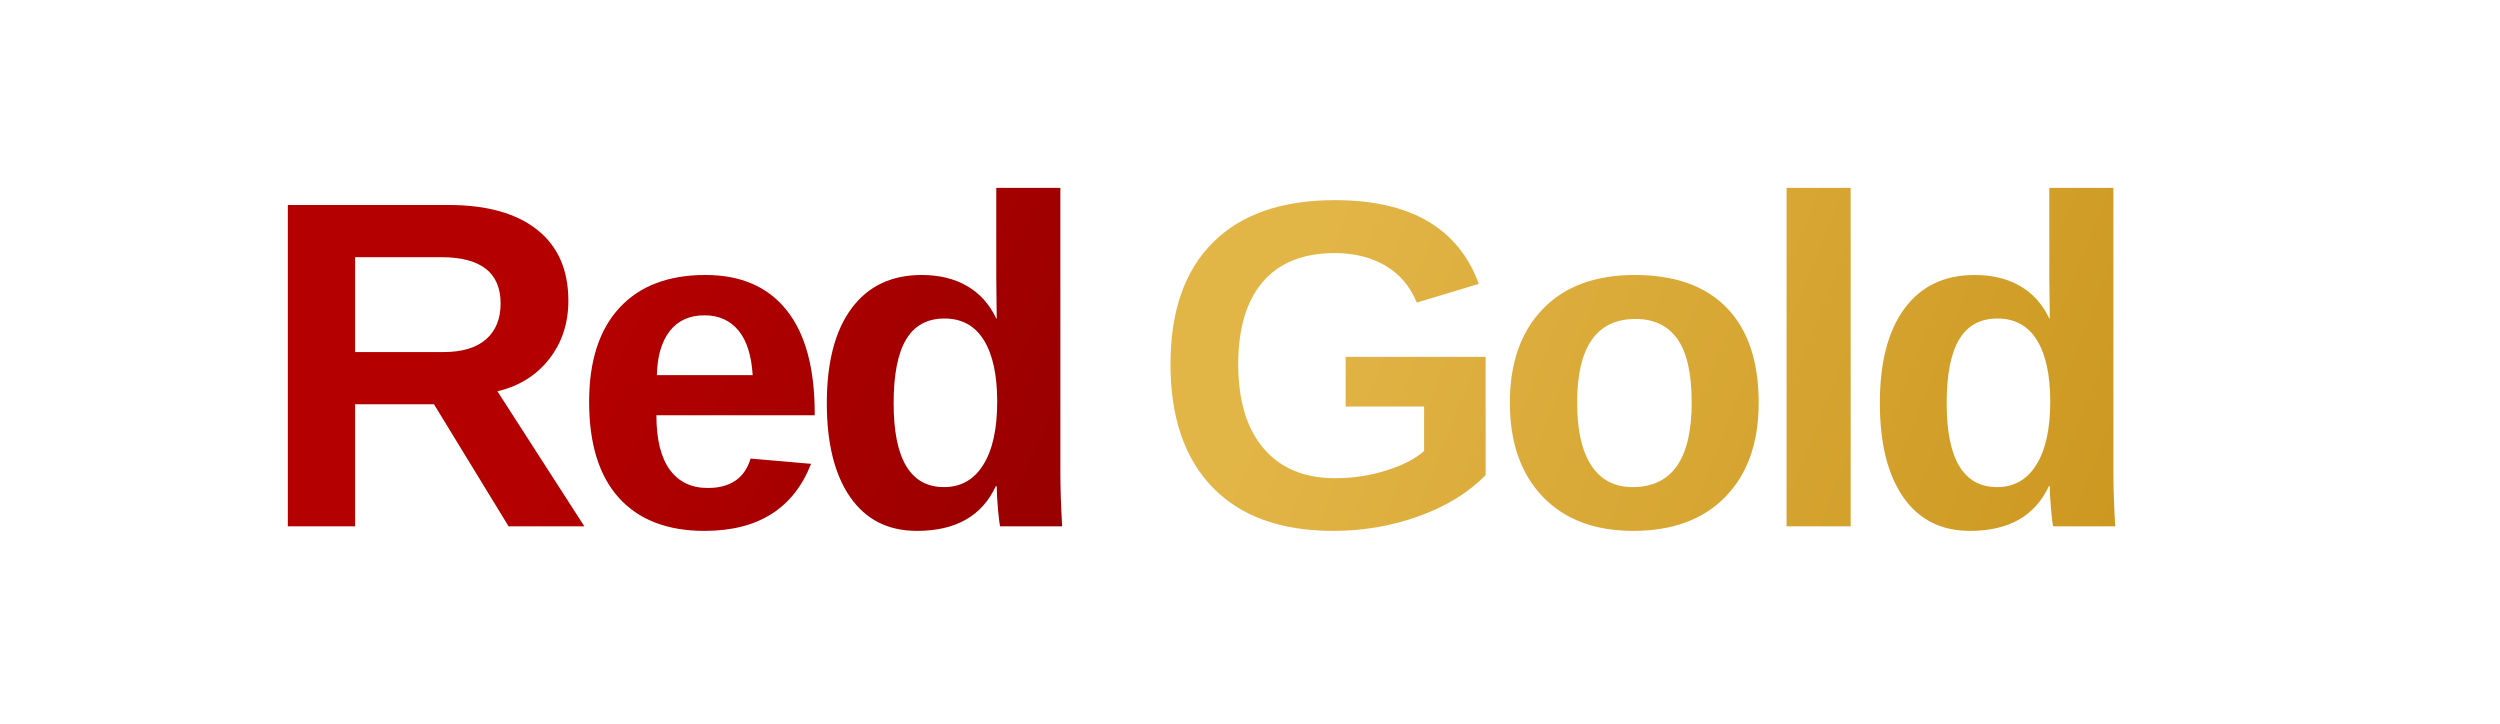
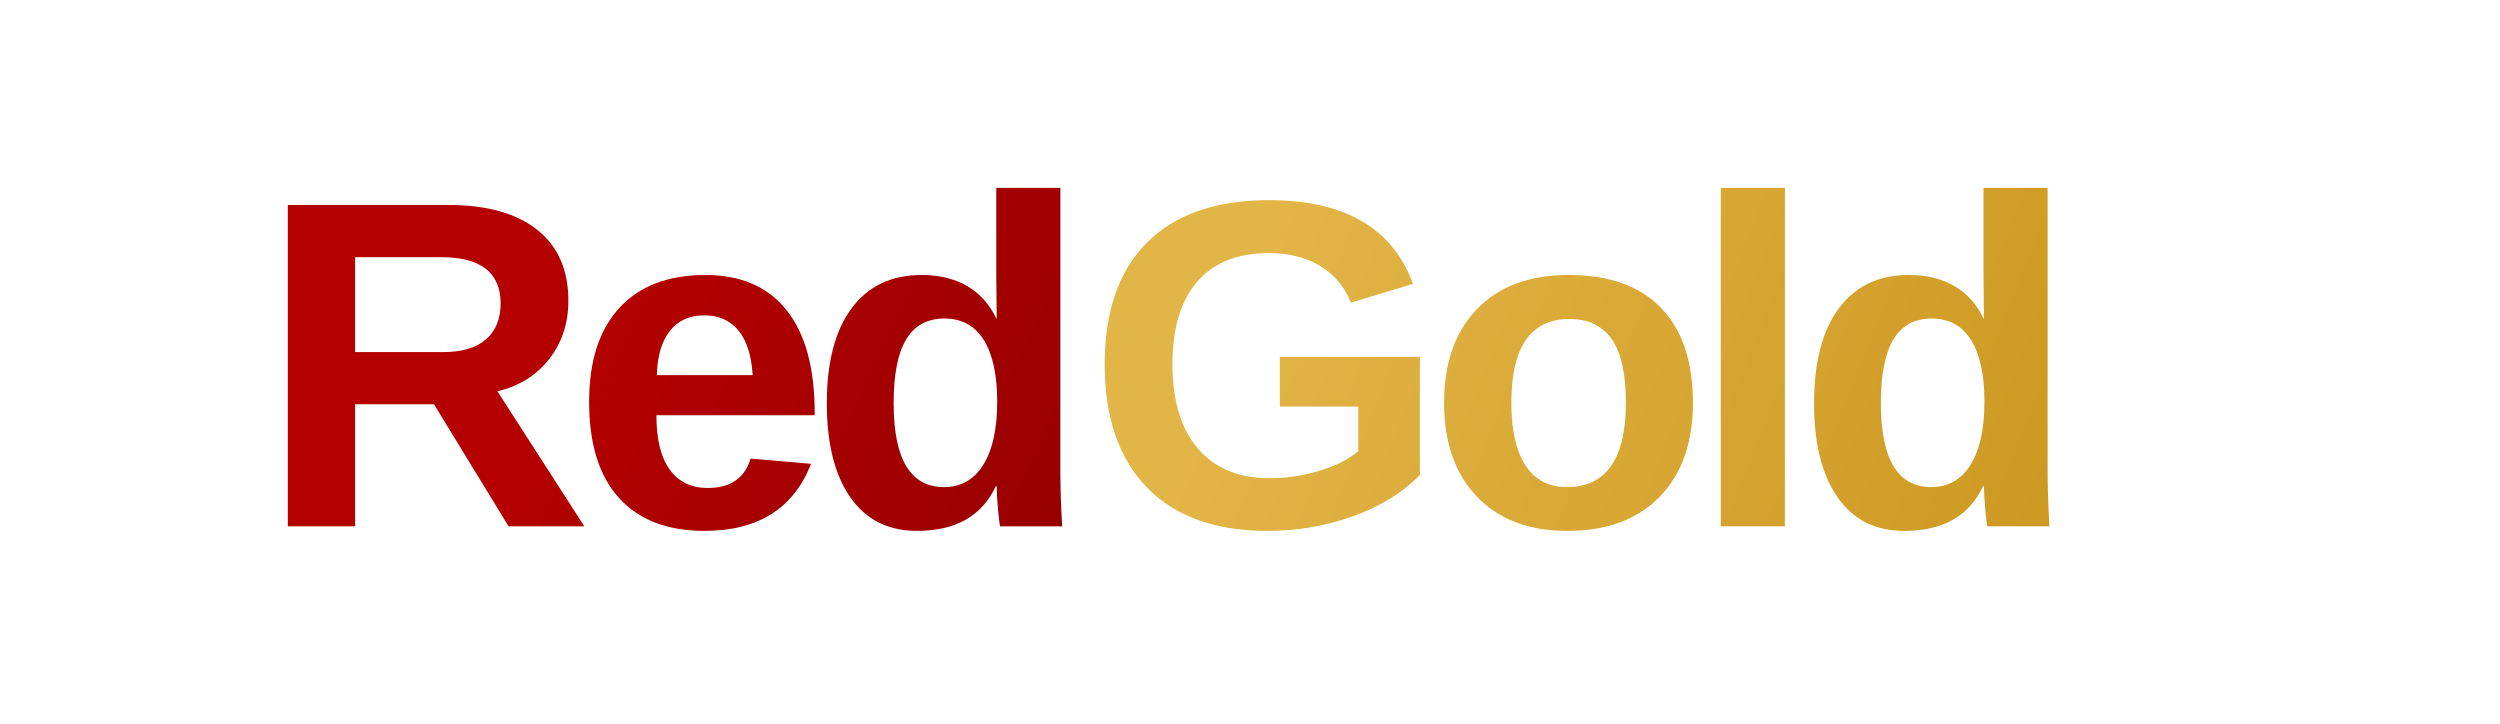
<svg xmlns="http://www.w3.org/2000/svg" width="760" height="220" viewBox="0 0 760 220" fill="none">
  <defs>
    <linearGradient id="redFill" x1="122" y1="54" x2="348" y2="164" gradientUnits="userSpaceOnUse">
      <stop offset="0" stop-color="#B50000" />
      <stop offset="1" stop-color="#870000" />
    </linearGradient>
-     <linearGradient id="goldFill" x1="332" y1="52" x2="620" y2="166" gradientUnits="userSpaceOnUse">
+     <linearGradient id="goldFill" x1="316" y1="52" x2="604" y2="166" gradientUnits="userSpaceOnUse">
      <stop offset="0" stop-color="#E2B547" />
      <stop offset="1" stop-color="#C89218" />
    </linearGradient>
  </defs>
  <g transform="translate(78 0)">
    <text x="0" y="160" font-family="Arial Black, Arial, Helvetica, sans-serif" font-size="142" font-weight="900" letter-spacing="-7" fill="url(#redFill)">Red</text>
-     <text x="272" y="160" font-family="Arial Black, Arial, Helvetica, sans-serif" font-size="142" font-weight="900" letter-spacing="-7" fill="url(#goldFill)">Gold</text>
+     <text x="252" y="160" font-family="Arial Black, Arial, Helvetica, sans-serif" font-size="142" font-weight="900" letter-spacing="-7" fill="url(#goldFill)">Gold</text>
  </g>
</svg>
